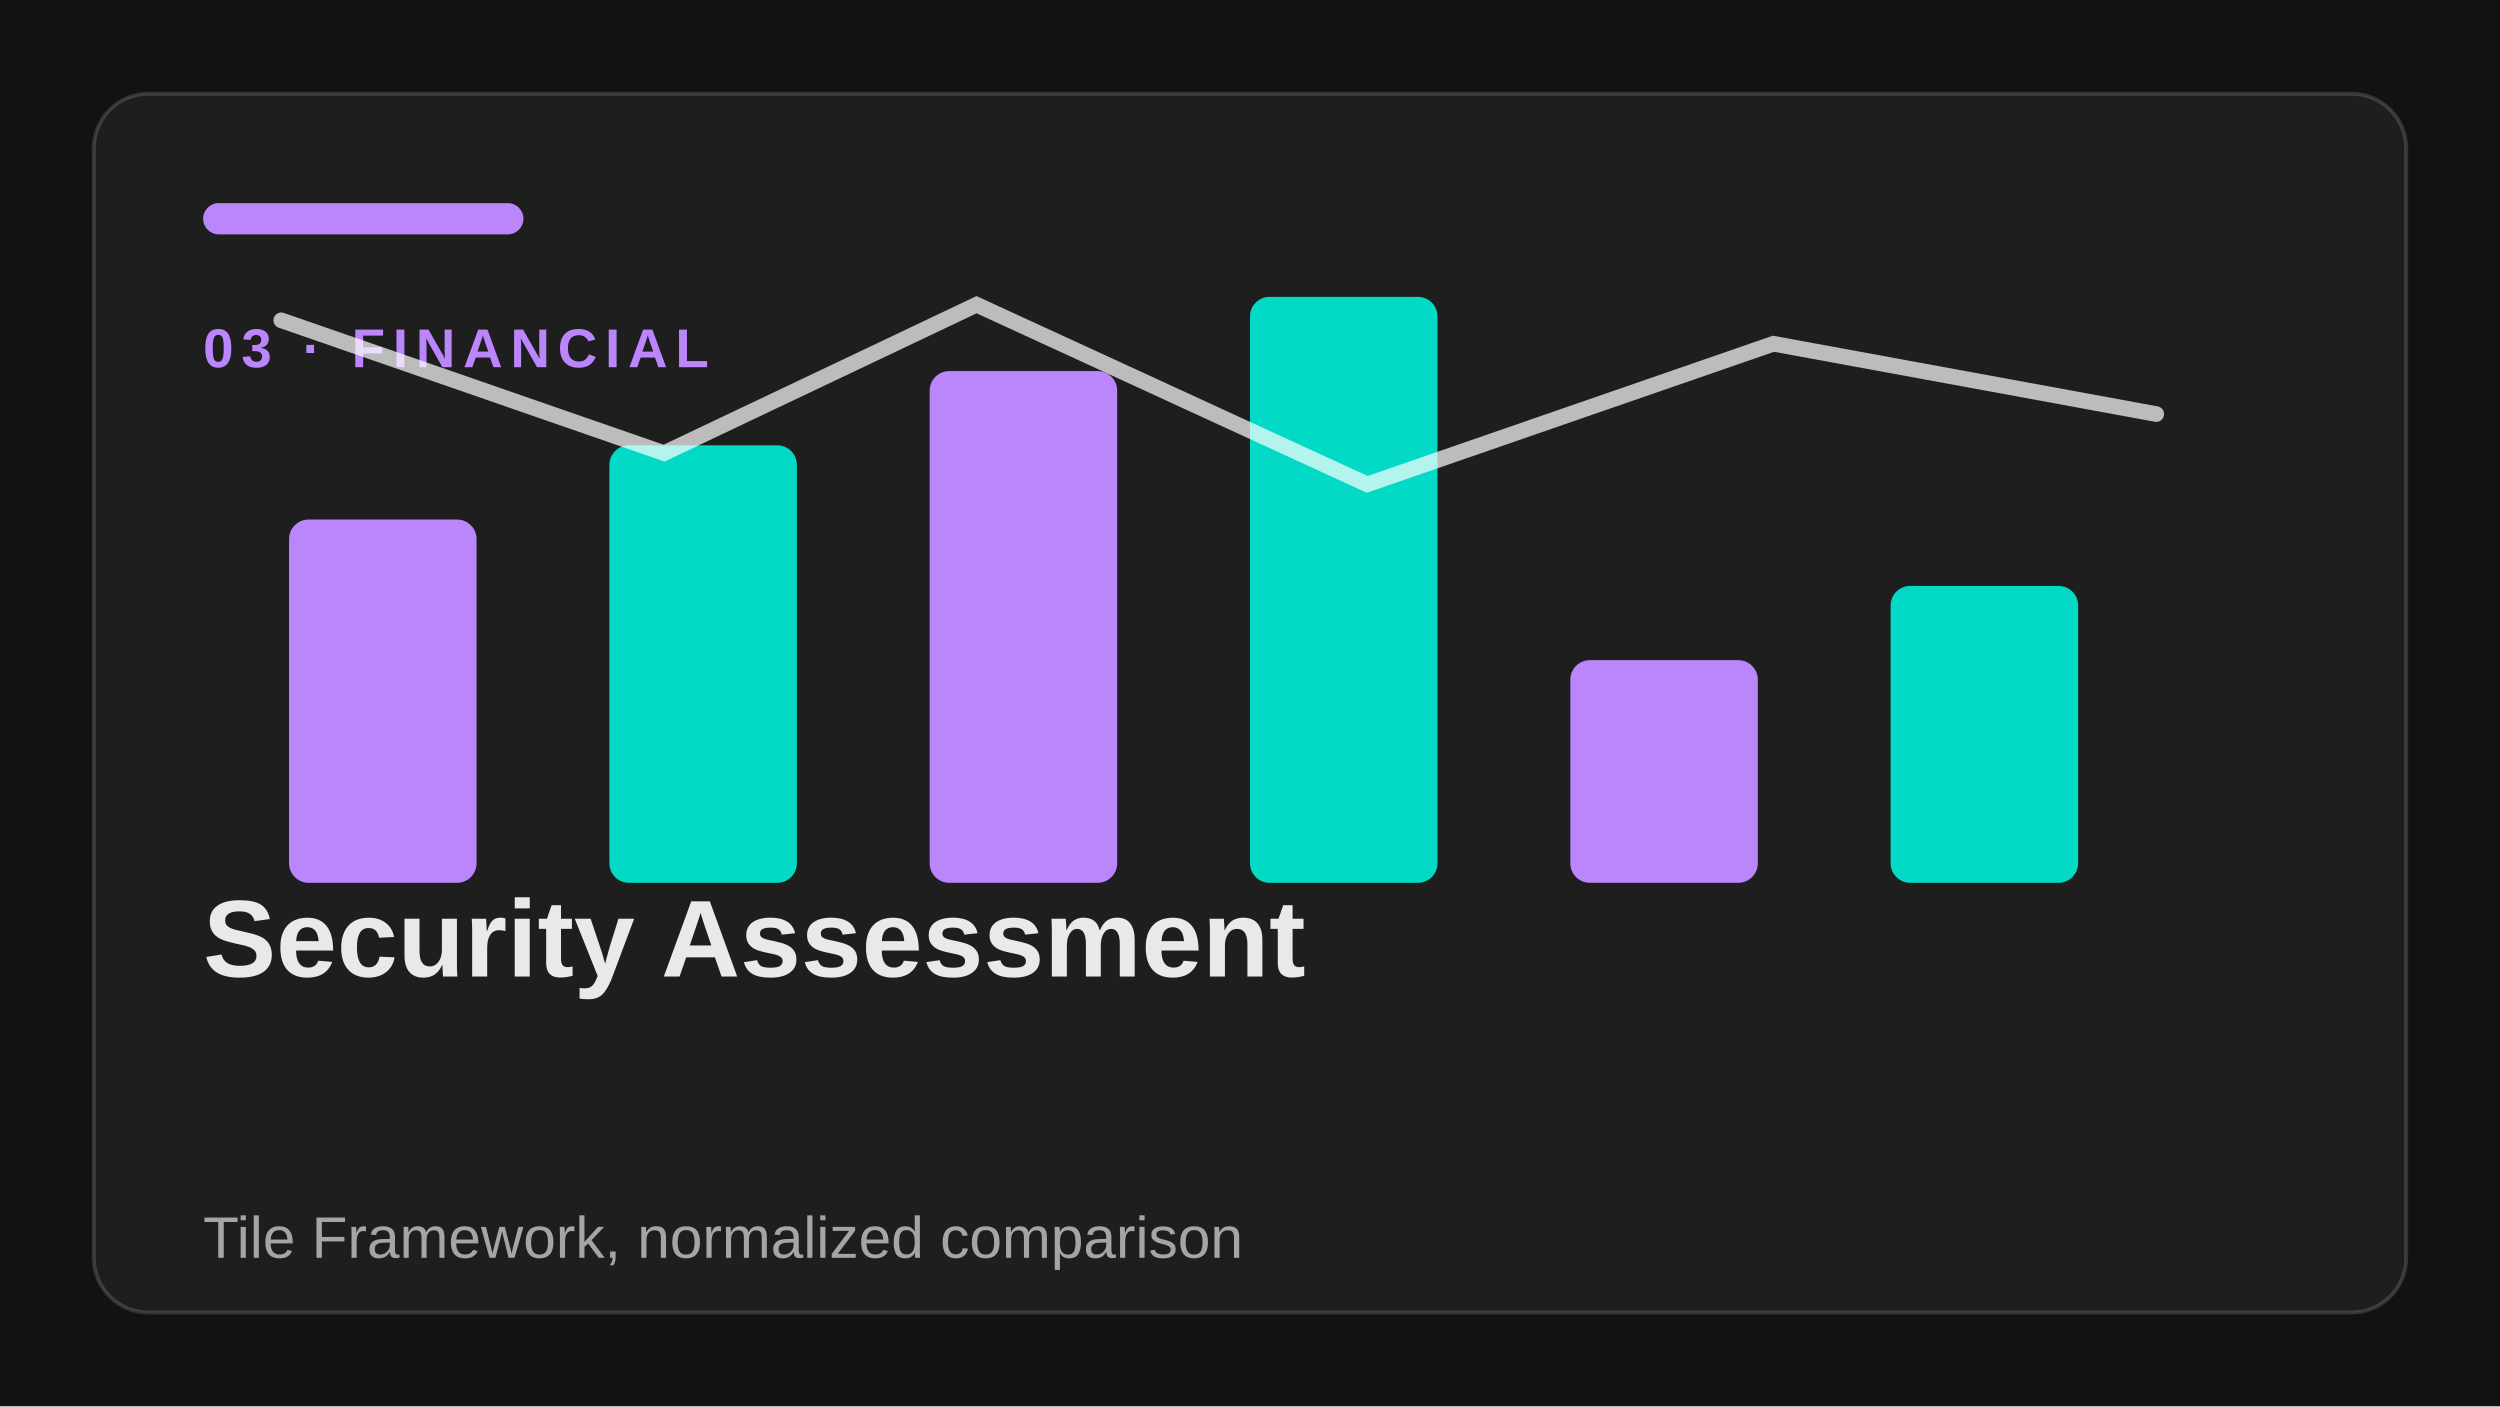
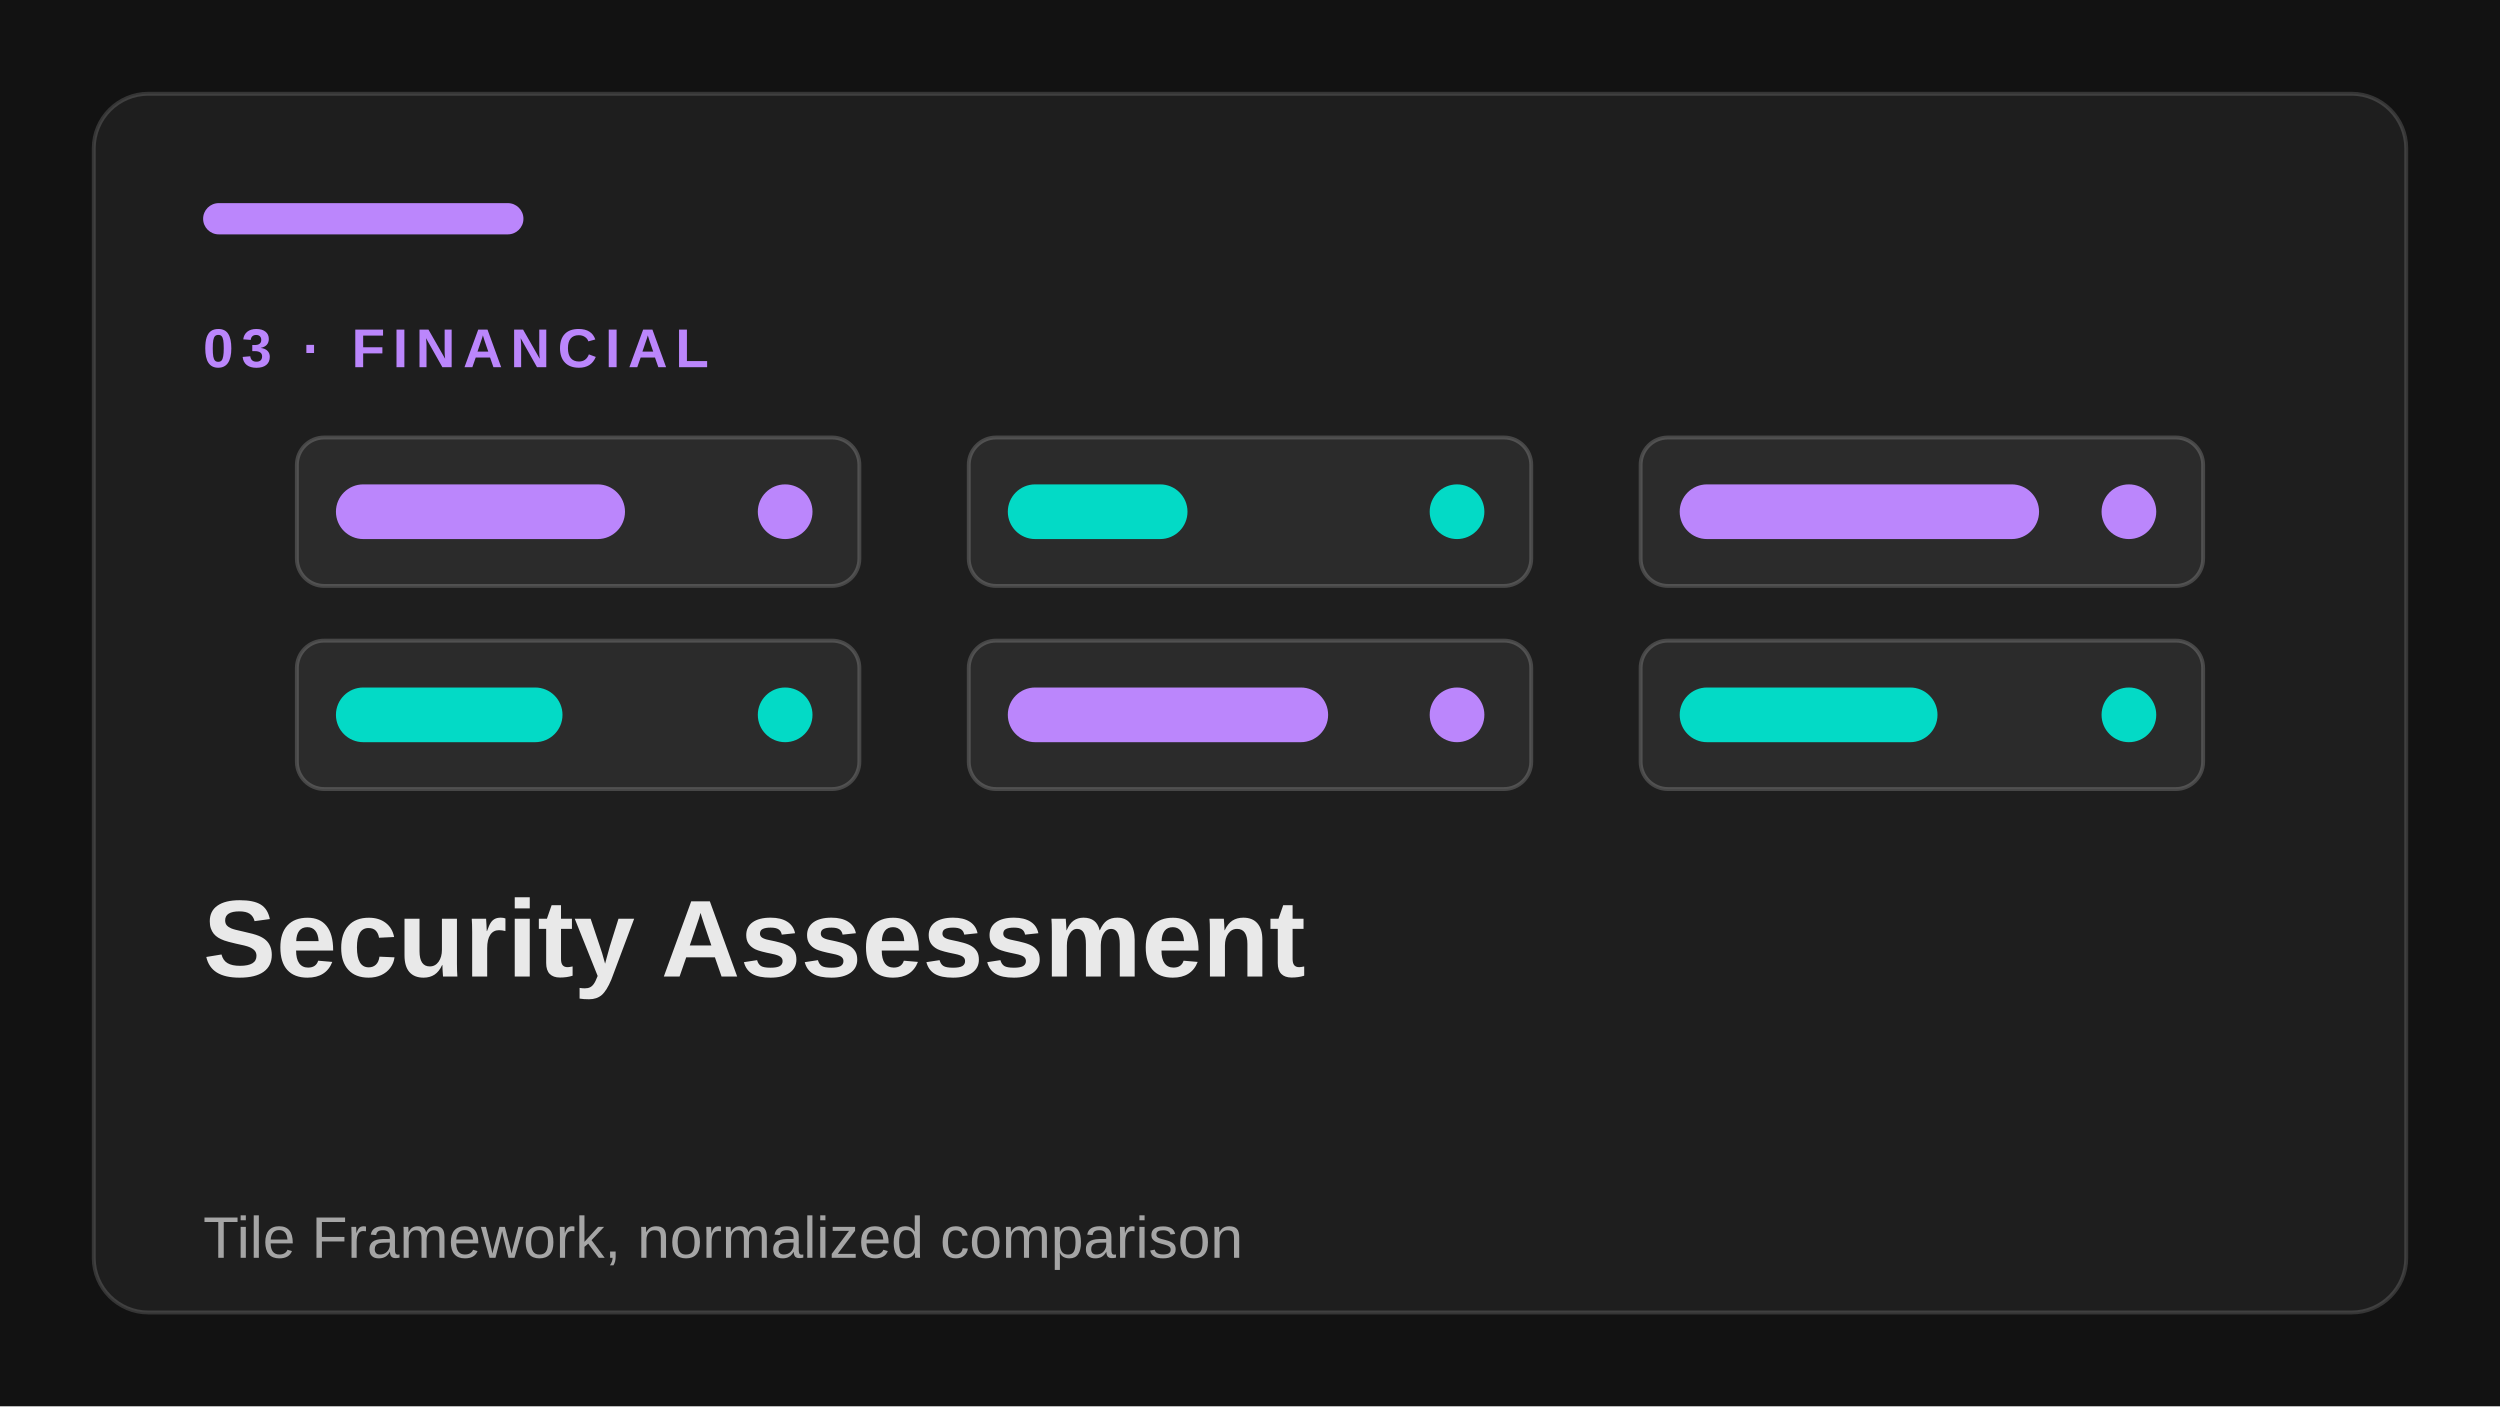
<svg xmlns="http://www.w3.org/2000/svg" width="640" height="360" viewBox="0 0 640 360" role="img" aria-labelledby="title desc">
  <rect width="640" height="360" fill="#121212" />
  <rect x="24" y="24" width="592" height="312" rx="14" fill="#1E1E1E" stroke="#FFFFFF" stroke-opacity=".15" />
  <rect x="52" y="52" width="82" height="8" rx="4" fill="#BB86FC" />
  <text x="52" y="94" fill="#BB86FC" font-family="Arial, Helvetica, sans-serif" font-size="14" font-weight="700" letter-spacing="2">03 · FINANCIAL</text>
-   <g transform="translate(0 0)">
-     <rect x="74" y="133" width="48" height="93" rx="5" fill="#BB86FC" />
-     <rect x="156" y="114" width="48" height="112" rx="5" fill="#03DAC6" />
-     <rect x="238" y="95" width="48" height="131" rx="5" fill="#BB86FC" />
-     <rect x="320" y="76" width="48" height="150" rx="5" fill="#03DAC6" />
-     <rect x="402" y="169" width="48" height="57" rx="5" fill="#BB86FC" />
-     <rect x="484" y="150" width="48" height="76" rx="5" fill="#03DAC6" />
-     <path d="M72 82 L170 116 L250 78 L350 124 L454 88 L552 106" fill="none" stroke="#FFFFFF" stroke-opacity=".7" stroke-width="4" stroke-linecap="round" />
+   <g>
+     <rect x="76" y="112" width="144" height="38" rx="7" fill="#FFFFFF" fill-opacity=".06" stroke="#FFFFFF" stroke-opacity=".18" />
+     <rect x="86" y="124" width="74" height="14" rx="7" fill="#BB86FC" />
+     <circle cx="201" cy="131" r="7" fill="#BB86FC" />
+     <rect x="248" y="112" width="144" height="38" rx="7" fill="#FFFFFF" fill-opacity=".06" stroke="#FFFFFF" stroke-opacity=".18" />
+     <rect x="258" y="124" width="46" height="14" rx="7" fill="#03DAC6" />
+     <circle cx="373" cy="131" r="7" fill="#03DAC6" />
+     <rect x="420" y="112" width="144" height="38" rx="7" fill="#FFFFFF" fill-opacity=".06" stroke="#FFFFFF" stroke-opacity=".18" />
+     <rect x="430" y="124" width="92" height="14" rx="7" fill="#BB86FC" />
+     <circle cx="545" cy="131" r="7" fill="#BB86FC" />
+     <rect x="76" y="164" width="144" height="38" rx="7" fill="#FFFFFF" fill-opacity=".06" stroke="#FFFFFF" stroke-opacity=".18" />
+     <rect x="86" y="176" width="58" height="14" rx="7" fill="#03DAC6" />
+     <circle cx="201" cy="183" r="7" fill="#03DAC6" />
+     <rect x="248" y="164" width="144" height="38" rx="7" fill="#FFFFFF" fill-opacity=".06" stroke="#FFFFFF" stroke-opacity=".18" />
+     <rect x="258" y="176" width="82" height="14" rx="7" fill="#BB86FC" />
+     <circle cx="373" cy="183" r="7" fill="#BB86FC" />
+     <rect x="420" y="164" width="144" height="38" rx="7" fill="#FFFFFF" fill-opacity=".06" stroke="#FFFFFF" stroke-opacity=".18" />
+     <rect x="430" y="176" width="66" height="14" rx="7" fill="#03DAC6" />
+     <circle cx="545" cy="183" r="7" fill="#03DAC6" />
  </g>
  <text x="52" y="250" fill="#FFFFFF" fill-opacity=".90" font-family="Arial, Helvetica, sans-serif" font-size="28" font-weight="600">Security Assessment</text>
  <text x="52" y="322" fill="#FFFFFF" fill-opacity=".60" font-family="Arial, Helvetica, sans-serif" font-size="15">Tile Framework, normalized comparison</text>
</svg>
